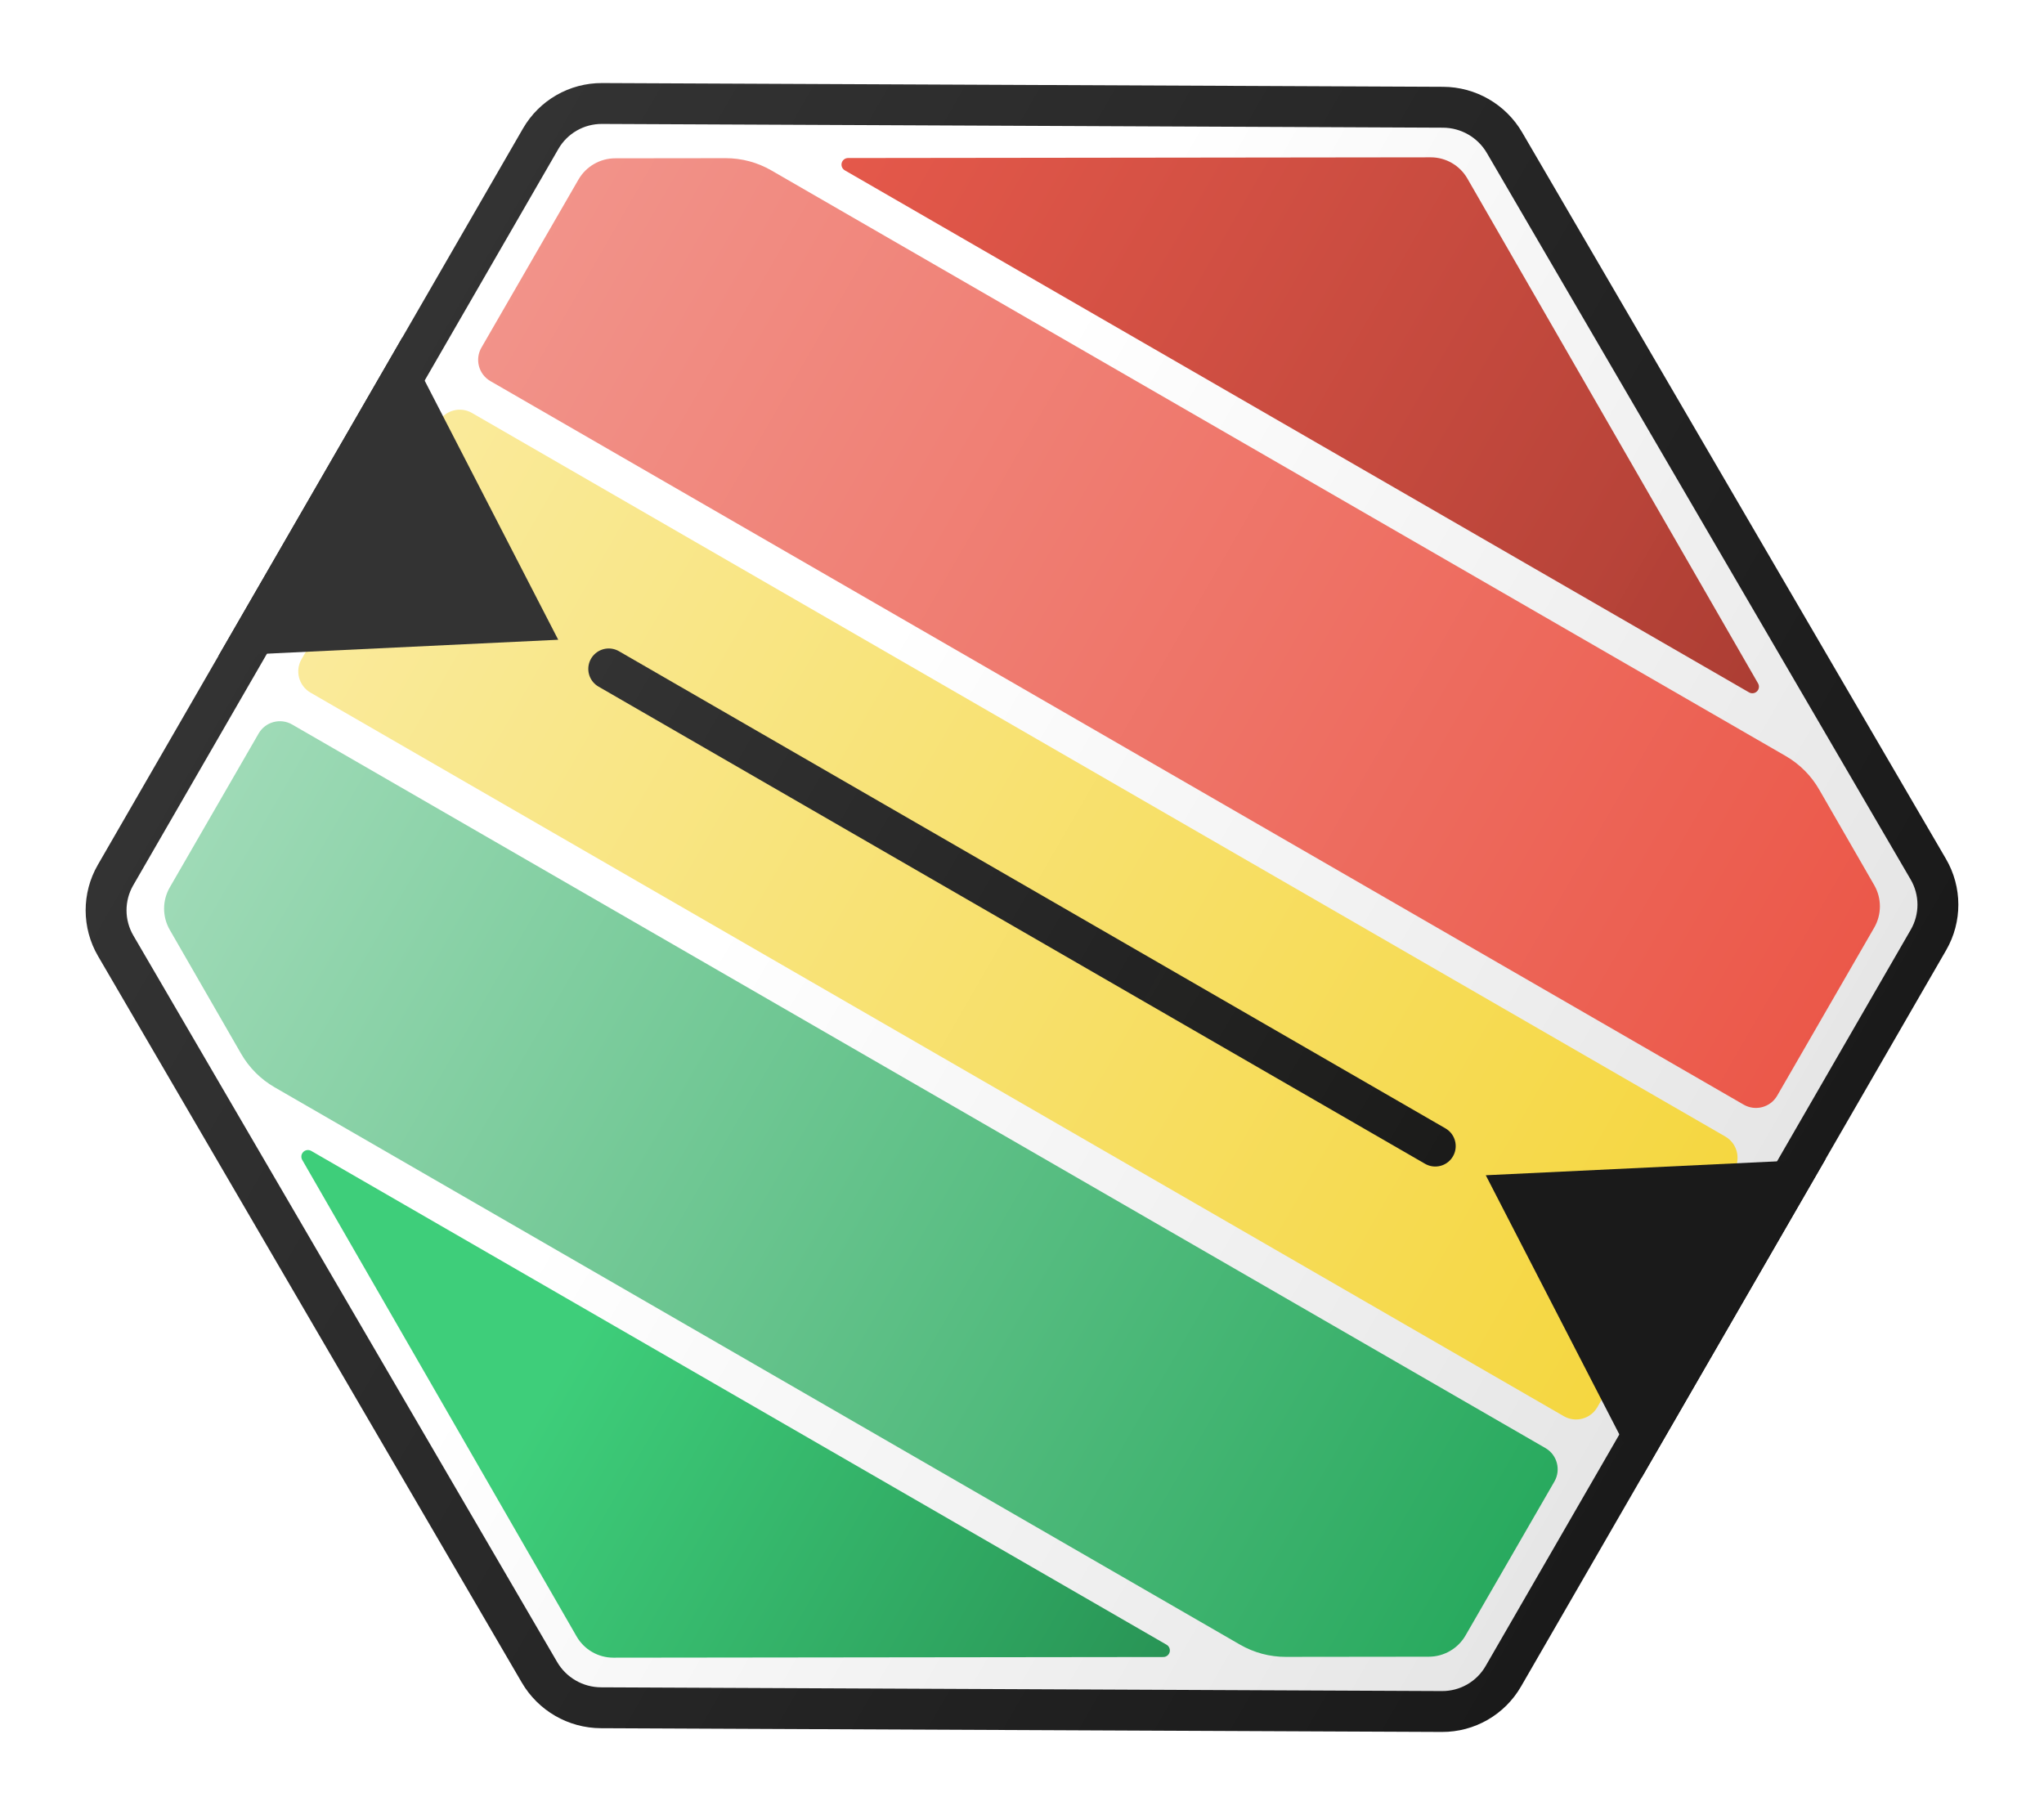
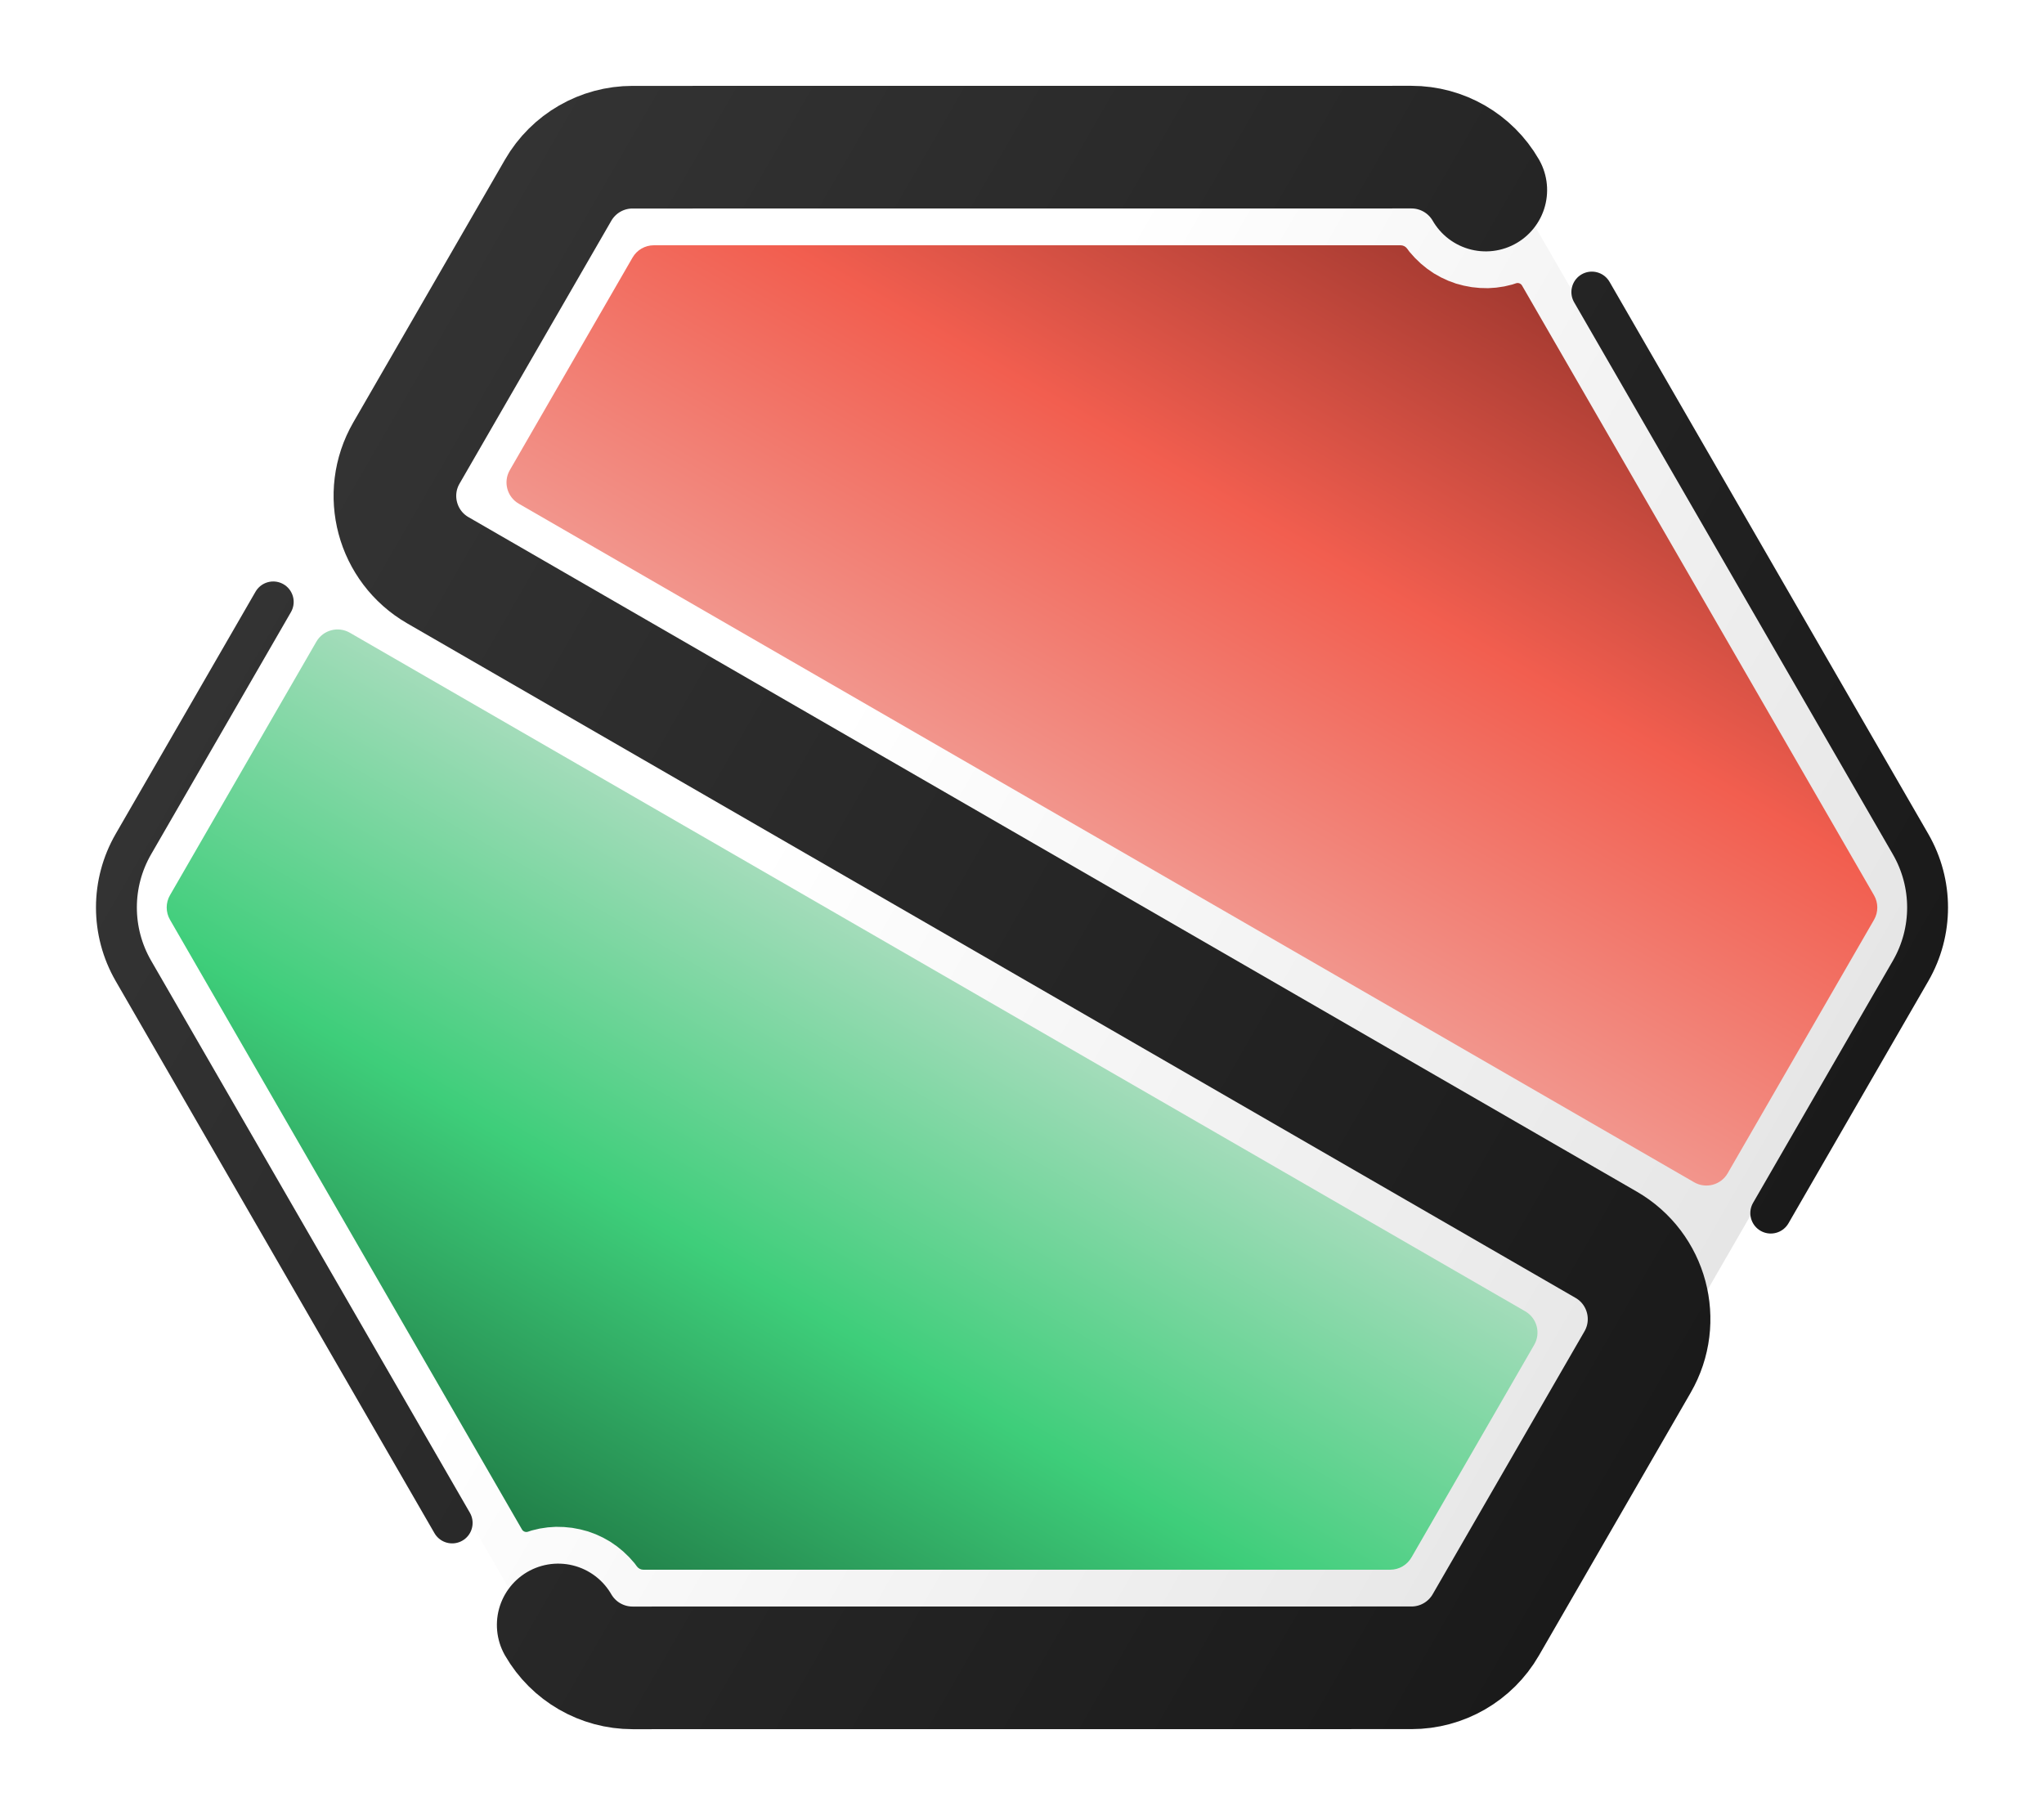
- <svg xmlns="http://www.w3.org/2000/svg" xmlns:xlink="http://www.w3.org/1999/xlink" width="250" height="222" viewBox="-25 4 250 222" version="1.1" id="svg8">
-   <defs id="defs1">
-     <linearGradient id="linearGradient74">
-       <stop style="stop-color:#333333;stop-opacity:1;" offset="0" id="stop74" />
-       <stop style="stop-color:#1a1a1a;stop-opacity:0.997;" offset="1" id="stop75" />
+ <svg xmlns="http://www.w3.org/2000/svg" width="250" height="222" viewBox="-25 4 250 222">
+   <defs>
+     <linearGradient id="paper" x1="-0.5" y1="115" x2="200.5" y2="115" gradientUnits="userSpaceOnUse">
+       <stop offset="0.345" stop-color="#ffffff" />
+       <stop offset="1" stop-color="#e5e5e5" />
    </linearGradient>
-     <linearGradient id="linearGradient72">
-       <stop style="stop-color:#333333;stop-opacity:1;" offset="0" id="stop72" />
-       <stop style="stop-color:#1a1a1a;stop-opacity:1;" offset="1" id="stop73" />
+     <linearGradient id="frame" x1="-0.5" y1="115" x2="200.5" y2="115" gradientUnits="userSpaceOnUse">
+       <stop offset="0" stop-color="#333333" />
+       <stop offset="1" stop-color="#1a1a1a" />
    </linearGradient>
-     <linearGradient id="linearGradient69">
-       <stop style="stop-color:#ffffff;stop-opacity:1;" offset="0.345" id="stop70" />
-       <stop style="stop-color:#e5e5e5;stop-opacity:1;" offset="1" id="stop71" />
+     <linearGradient id="green" x1="100" y1="127" x2="100" y2="214.3" gradientUnits="userSpaceOnUse">
+       <stop offset="0" stop-color="#a3dcba" />
+       <stop offset="0.5" stop-color="#3ece7a" />
+       <stop offset="1" stop-color="#1f7a45" />
    </linearGradient>
-     <linearGradient id="linearGradient61">
-       <stop style="stop-color:#f25e4f;stop-opacity:0.993;" offset="0.02" id="stop61" />
-       <stop style="stop-color:#9e372e;stop-opacity:1;" offset="1" id="stop62" />
+     <linearGradient id="red" x1="100" y1="103" x2="100" y2="15.7" gradientUnits="userSpaceOnUse">
+       <stop offset="0" stop-color="#f2958c" />
+       <stop offset="0.5" stop-color="#f25e4f" />
+       <stop offset="1" stop-color="#9e372e" />
    </linearGradient>
-     <linearGradient id="linearGradient59">
-       <stop style="stop-color:#f2958c;stop-opacity:1;" offset="0" id="stop59" />
-       <stop style="stop-color:#eb5647;stop-opacity:1;" offset="1" id="stop60" />
-     </linearGradient>
-     <linearGradient id="linearGradient57">
-       <stop style="stop-color:#faeb9e;stop-opacity:1;" offset="0" id="stop57" />
-       <stop style="stop-color:#f5d63d;stop-opacity:1;" offset="1" id="stop58" />
-     </linearGradient>
-     <linearGradient id="linearGradient55">
-       <stop style="stop-color:#3ece7a;stop-opacity:1;" offset="0.396" id="stop55" />
-       <stop style="stop-color:#1f7a45;stop-opacity:1;" offset="1" id="stop56" />
-     </linearGradient>
-     <linearGradient id="linearGradient52">
-       <stop style="stop-color:#a3dcba;stop-opacity:1;" offset="0" id="stop53" />
-       <stop style="stop-color:#24a85b;stop-opacity:1;" offset="1" id="stop54" />
-     </linearGradient>
-     <clipPath id="hexagonMask">
-       <path d="M100 5 L195 60 V170 L100 225 L5 170 V60 Z" id="path1" />
-     </clipPath>
-     <linearGradient xlink:href="#linearGradient52" id="linearGradient54" x1="198.75" y1="69.999" x2="1.249" y2="69.999" gradientUnits="userSpaceOnUse" />
-     <linearGradient xlink:href="#linearGradient55" id="linearGradient56" x1="198.75" y1="25.999" x2="1.25" y2="25.999" gradientUnits="userSpaceOnUse" />
-     <linearGradient xlink:href="#linearGradient57" id="linearGradient58" x1="198.75" y1="113.999" x2="1.249" y2="113.999" gradientUnits="userSpaceOnUse" />
-     <linearGradient xlink:href="#linearGradient59" id="linearGradient60" x1="198.75" y1="157.999" x2="1.25" y2="157.999" gradientUnits="userSpaceOnUse" />
-     <linearGradient xlink:href="#linearGradient61" id="linearGradient62" x1="198.75" y1="202.999" x2="1.25" y2="202.999" gradientUnits="userSpaceOnUse" />
-     <linearGradient xlink:href="#linearGradient69" id="linearGradient71" x1="-0.5" y1="115" x2="200.5" y2="115" gradientUnits="userSpaceOnUse" />
-     <linearGradient xlink:href="#linearGradient72" id="linearGradient73" x1="-0.5" y1="115" x2="200.5" y2="115" gradientUnits="userSpaceOnUse" />
-     <linearGradient xlink:href="#linearGradient74" id="linearGradient75" x1="39.134" y1="115" x2="160.866" y2="115" gradientUnits="userSpaceOnUse" />
  </defs>
-   <g id="rotation" transform="rotate(30,100,115)">
-     <path d="M 95.659,225.519 6.341,174.48 A 8.616,8.616 59.872 0 1 2,167 V 63 A 8.616,8.616 120.128 0 1 6.341,55.519 L 95.659,4.481 a 8.75,8.75 6.296255e-7 0 1 8.682,1e-7 L 193.658,55.519 a 8.616,8.616 59.872 0 1 4.341,7.481 V 167 a 8.616,8.616 120.128 0 1 -4.341,7.481 l -89.317,51.038 a 8.75,8.75 180 0 1 -8.682,0 z" fill="none" stroke="#333333" stroke-width="2.998" id="path6" style="display:inline;fill:url(#linearGradient71);stroke:url(#linearGradient73);stroke-width:5;stroke-linecap:round;stroke-linejoin:round;stroke-dasharray:none;paint-order:normal" transform="translate(2.475e-4,2.8750058e-4)" />
-     <g clip-path="url(#hexagonMask)" id="g5" transform="rotate(180,100,114.9997)" style="display:inline">
-       <path d="m 198.75,43.999 v -33 c 0,-1.657 -0.383,-4.75 -1.75,-4.75 h -84.855 a 0.806,0.806 105.034 0 0 -0.404,1.503 l 63.036,36.494 a 11.17,11.17 15.034 0 0 5.596,1.503 h 13.627 c 1.657,0 4.75,-0.383 4.75,-1.75 z m -37.946,0.247 -58.208,-33.699 a 5.182,5.182 180 0 0 -5.193,0 L 39.195,44.246 a 0.806,0.806 74.966 0 0 0.404,1.503 l 120.801,0 a 0.806,0.806 105.034 0 0 0.404,-1.503 z m -135.581,8e-6 L 88.259,7.753 A 0.806,0.806 74.966 0 0 87.855,6.249 H 6 c -1.657,0 -4.75,0.383 -4.75,1.75 v 33 c 0,1.657 0.383,4.75 1.75,4.75 h 16.627 a 11.17,11.17 164.966 0 0 5.596,-1.503 z" style="baseline-shift:baseline;display:inline;overflow:visible;opacity:1;vector-effect:none;fill:url(#linearGradient56);stroke-opacity:0.698;enable-background:accumulate;stop-color:#000000;stop-opacity:1" id="path34" transform="translate(8e-6)" />
-       <path d="M 191.5,86.749 V 65.017 a 5.203,5.203 60.034 0 0 -2.596,-4.503 l -15.134,-8.761 A 11.17,11.17 15.034 0 0 168.173,50.249 H 31.826 a 11.17,11.17 164.966 0 0 -5.596,1.503 l -15.134,8.761 a 5.203,5.203 119.966 0 0 -2.596,4.503 V 86.749 a 3,3 45 0 0 3,3 H 188.5 a 3,3 135 0 0 3,-3 z m 7.25,1.25 v -33 c 0,-1.657 -0.383,-4.75 -1.75,-4.75 h -8.855 a 0.806,0.806 105.033 0 0 -0.404,1.503 l 6.417,3.715 c 1.434,0.83 3.979,2.297 4.28,3.875 0.068,0.358 0.062,2 0.062,3.657 l 0,22.922 c 0,1.657 0.25,2.606 0.25,2.078 z M 1.5,85.921 l 0,-22.922 c 0,-1.657 -0.006,-4.594 1.209,-5.646 C 2.984,57.115 4.408,56.297 5.842,55.467 L 12.259,51.752 A 0.806,0.806 74.967 0 0 11.855,50.249 H 6 c -1.657,0 -4.75,0.383 -4.75,1.75 v 33 c 0,1.657 -0.022,3.47 0.25,3.922 z" style="baseline-shift:baseline;display:inline;overflow:visible;fill:url(#linearGradient54);stroke:none;stroke-width:2.8;stroke-linecap:round;stroke-linejoin:round;stroke-dasharray:none;stroke-opacity:1;paint-order:stroke fill markers;enable-background:accumulate;stop-color:#000000;stop-opacity:1" id="path22" transform="translate(8e-6)" />
-       <path d="m 191.5,130.749 v -33.5 a 3,3 45 0 0 -3,-3 l -177,0 a 3,3 135 0 0 -3,3 v 33.5 a 3,3 45 0 0 3,3 H 188.5 a 3,3 135 0 0 3,-3 z m 7.25,1.25 v -33 c 0,-1.657 0.022,-3.47 -0.25,-3.922 v 34.844 c 0,1.657 0.25,2.606 0.25,2.078 z M 1.5,129.921 V 98.078 c 0,-1.657 -0.25,-2.606 -0.25,-2.078 v 33 c 0,1.657 -0.022,3.47 0.25,3.922 z" style="baseline-shift:baseline;display:inline;overflow:visible;vector-effect:none;fill:url(#linearGradient58);stroke-opacity:0.698;enable-background:accumulate;stop-color:#000000;stop-opacity:1" id="path35" transform="translate(8e-6)" />
-       <path d="m 198.75,175.999 v -33 c 0,-1.657 0.022,-3.47 -0.25,-3.922 v 27.922 c 0,1.657 0.006,4.594 -1.209,5.646 -0.276,0.239 -1.7,1.056 -3.134,1.886 l -2.962,1.715 a 0.806,0.806 74.966 0 0 0.404,1.503 h 2.4 c 1.657,0 4.75,-0.383 4.75,-1.75 z m -21.525,0.247 11.679,-6.761 a 5.203,5.203 119.966 0 0 2.596,-4.503 v -23.732 a 3,3 45 0 0 -3,-3 H 11.5 a 3,3 135 0 0 -3,3 v 23.732 a 5.203,5.203 60.034 0 0 2.596,4.503 l 11.679,6.761 a 11.169,11.169 15.034 0 0 5.596,1.503 l 143.258,0 a 11.169,11.169 164.966 0 0 5.596,-1.503 z m -168.421,6e-5 -2.962,-1.715 c -1.434,-0.83 -3.979,-2.297 -4.28,-3.875 -0.068,-0.358 -0.062,-2 -0.062,-3.657 l 0,-24.922 c 0,-1.657 -0.25,-2.606 -0.25,-2.078 v 33 c 0,1.657 0.383,4.75 1.75,4.75 h 5.4 a 0.806,0.806 105.034 0 0 0.404,-1.503 z" style="baseline-shift:baseline;display:inline;overflow:visible;fill:url(#linearGradient60);stroke-width:1.2;enable-background:accumulate;stop-color:#000000;stop-opacity:1" id="path36" transform="translate(8e-6)" />
-       <path d="m 198.75,221.999 v -35 c 0,-1.657 -0.383,-4.75 -1.75,-4.75 h -13.172 a 11.17,11.17 164.966 0 0 -5.596,1.503 l -66.491,38.494 a 0.806,0.806 74.966 0 0 0.404,1.503 h 81.855 c 1.657,0 4.75,-0.383 4.75,-1.75 z M 88.259,222.246 21.768,183.752 a 11.17,11.17 15.034 0 0 -5.596,-1.503 H 6 c -1.657,0 -4.75,0.383 -4.75,1.75 v 35 c 0,1.657 0.383,4.75 1.75,4.75 h 84.855 a 0.806,0.806 105.034 0 0 0.404,-1.503 z m 14.337,-2.793 61.663,-35.701 a 0.806,0.806 74.965 0 0 -0.404,-1.503 H 36.144 a 0.806,0.806 105.035 0 0 -0.404,1.503 l 61.663,35.701 a 5.182,5.182 5.5742067e-7 0 0 5.193,0 z" style="baseline-shift:baseline;display:inline;overflow:visible;vector-effect:none;fill:url(#linearGradient62);enable-background:accumulate;stop-color:#000000;stop-opacity:1" id="path37" transform="translate(8e-6)" />
-     </g>
-     <g id="layer1" style="display:inline">
-       <line x1="41.634" y1="115" x2="158.366" y2="115" stroke="#000" stroke-width="4" stroke-linecap="round" id="line6" style="stroke:url(#linearGradient75);stroke-width:5;stroke-linecap:round;stroke-linejoin:round;stroke-miterlimit:4;stroke-dasharray:none;stroke-dashoffset:3.25;stroke-opacity:1" />
-       <path style="fill:#1a1a1a;fill-opacity:1;stroke:none;stroke-width:0;stroke-linecap:square;stroke-miterlimit:4;stroke-dasharray:4, 12;stroke-dashoffset:12.8" id="path8-5" d="m -30.417,169.25 -1e-6,-110.926 96.065,55.463 z" transform="matrix(0.1821685,0.3513249,-0.315525,0.2028375,224.4432,91.35593)" />
-       <path style="fill:#333333;fill-opacity:1;stroke:none;stroke-width:0;stroke-linecap:square;stroke-miterlimit:4;stroke-dasharray:4, 12;stroke-dashoffset:12.8" id="path8" d="m -30.417,169.25 -1e-6,-110.926 96.065,55.463 z" transform="matrix(0.3643369,0,0,0.405675,10.58215,68.83961)" />
+   <g transform="rotate(30 100 115)">
+     <path id="paper-fill" fill="url(#paper)" d="M 106.75,8.05 L 189.25,55.68 A 13.5 13.5 0 0 1 196,67.37 L 196,162.63 A 13.5 13.5 0 0 1 189.25,174.32 L 106.75,221.95 A 13.5 13.5 0 0 1 93.25,221.95 L 10.75,174.32 A 13.5 13.5 0 0 1 4,162.63 L 4,67.37 A 13.5 13.5 0 0 1 10.75,55.68 L 93.25,8.05 A 13.5 13.5 0 0 1 106.75,8.05 Z" />
+     <path id="green-half" fill="url(#green)" d="M 181,130 L 181,160.03 A 3 3 0 0 1 179.5,162.63 L 100.4,208.3 A 0.99 0.99 0 0 1 99.51,208.35 L 99.05,208.15 L 98.11,207.84 L 97.14,207.6 L 96.16,207.44 L 95.16,207.36 L 94.16,207.37 L 93.17,207.46 L 92.19,207.63 L 91.23,207.89 L 90.29,208.22 L 89.38,208.63 L 88.5,209.11 L 87.68,209.66 L 86.9,210.28 L 86.17,210.97 L 85.84,211.34 A 0.62 0.62 0 0 1 85.07,211.46 L 10.5,168.4 A 3 3 0 0 1 9,165.81 L 9,130 A 3 3 0 0 1 12,127 L 178,127 A 3 3 0 0 1 181,130 Z" />
+     <path id="red-half" fill="url(#red)" d="M 19,100 L 19,69.97 A 3 3 0 0 1 20.5,67.37 L 99.6,21.7 A 0.99 0.99 0 0 1 100.49,21.65 L 100.95,21.85 L 101.89,22.16 L 102.86,22.4 L 103.84,22.56 L 104.84,22.64 L 105.84,22.63 L 106.83,22.54 L 107.81,22.37 L 108.77,22.11 L 109.71,21.78 L 110.62,21.37 L 111.5,20.89 L 112.32,20.34 L 113.1,19.72 L 113.83,19.03 L 114.16,18.66 A 0.62 0.62 0 0 1 114.93,18.54 L 189.5,61.6 A 3 3 0 0 1 191,64.19 L 191,100 A 3 3 0 0 1 188,103 L 22,103 A 3 3 0 0 1 19,100 Z" />
+     <g id="frame-stroke" fill="none" stroke="url(#frame)" stroke-linecap="round" stroke-linejoin="round">
+       <path id="s" stroke-width="15" d="M 105.25,10.64 A 10.5 10.5 0 0 0 94.75,10.64 L 12.25,58.28 A 10.5 10.5 0 0 0 7,67.37 L 7,104.5 A 10.5 10.5 0 0 0 17.5,115 L 182.5,115 A 10.5 10.5 0 0 1 193,125.5 L 193,162.63 A 10.5 10.5 0 0 1 187.75,171.72 L 105.25,219.36 A 10.5 10.5 0 0 1 94.75,219.36 L 94.75,219.36" />
+       <path id="sides" stroke-width="5" d="M 122.72,14.96 L 190.25,53.95 A 15.5 15.5 0 0 1 198,67.37 L 198,101.58 M 77.28,215.04 L 9.75,176.05 A 15.5 15.5 0 0 1 2,162.63 L 2,128.42" />
    </g>
  </g>
</svg>
